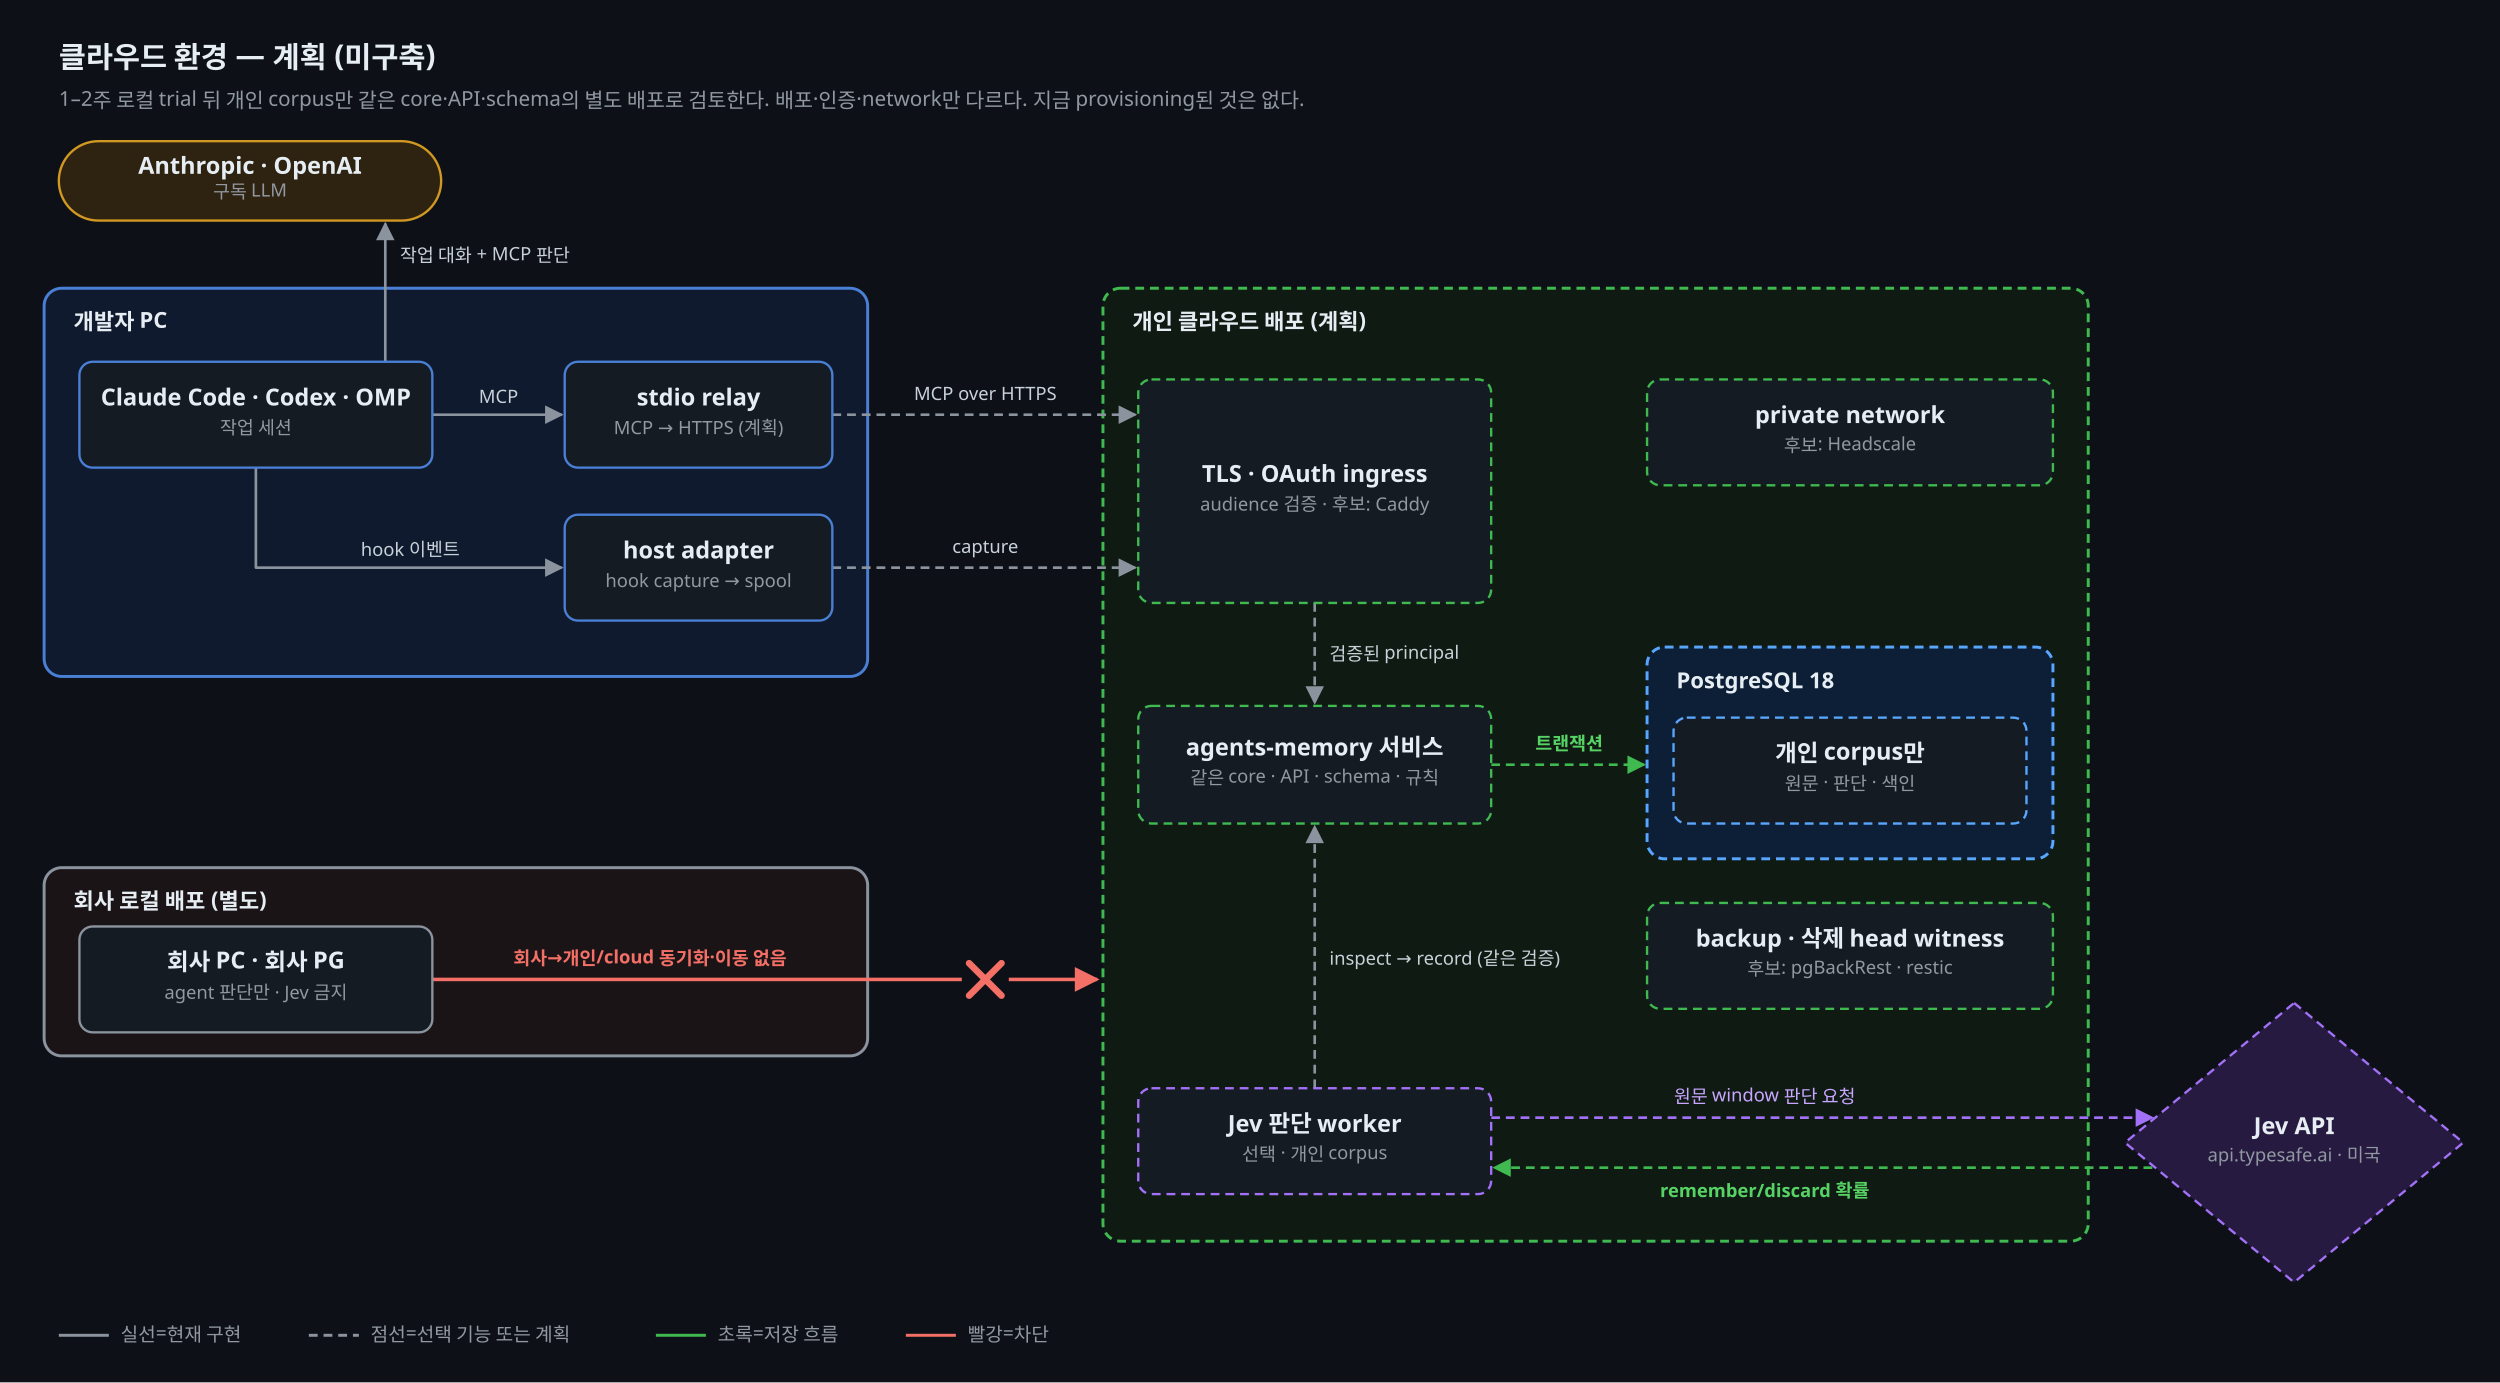
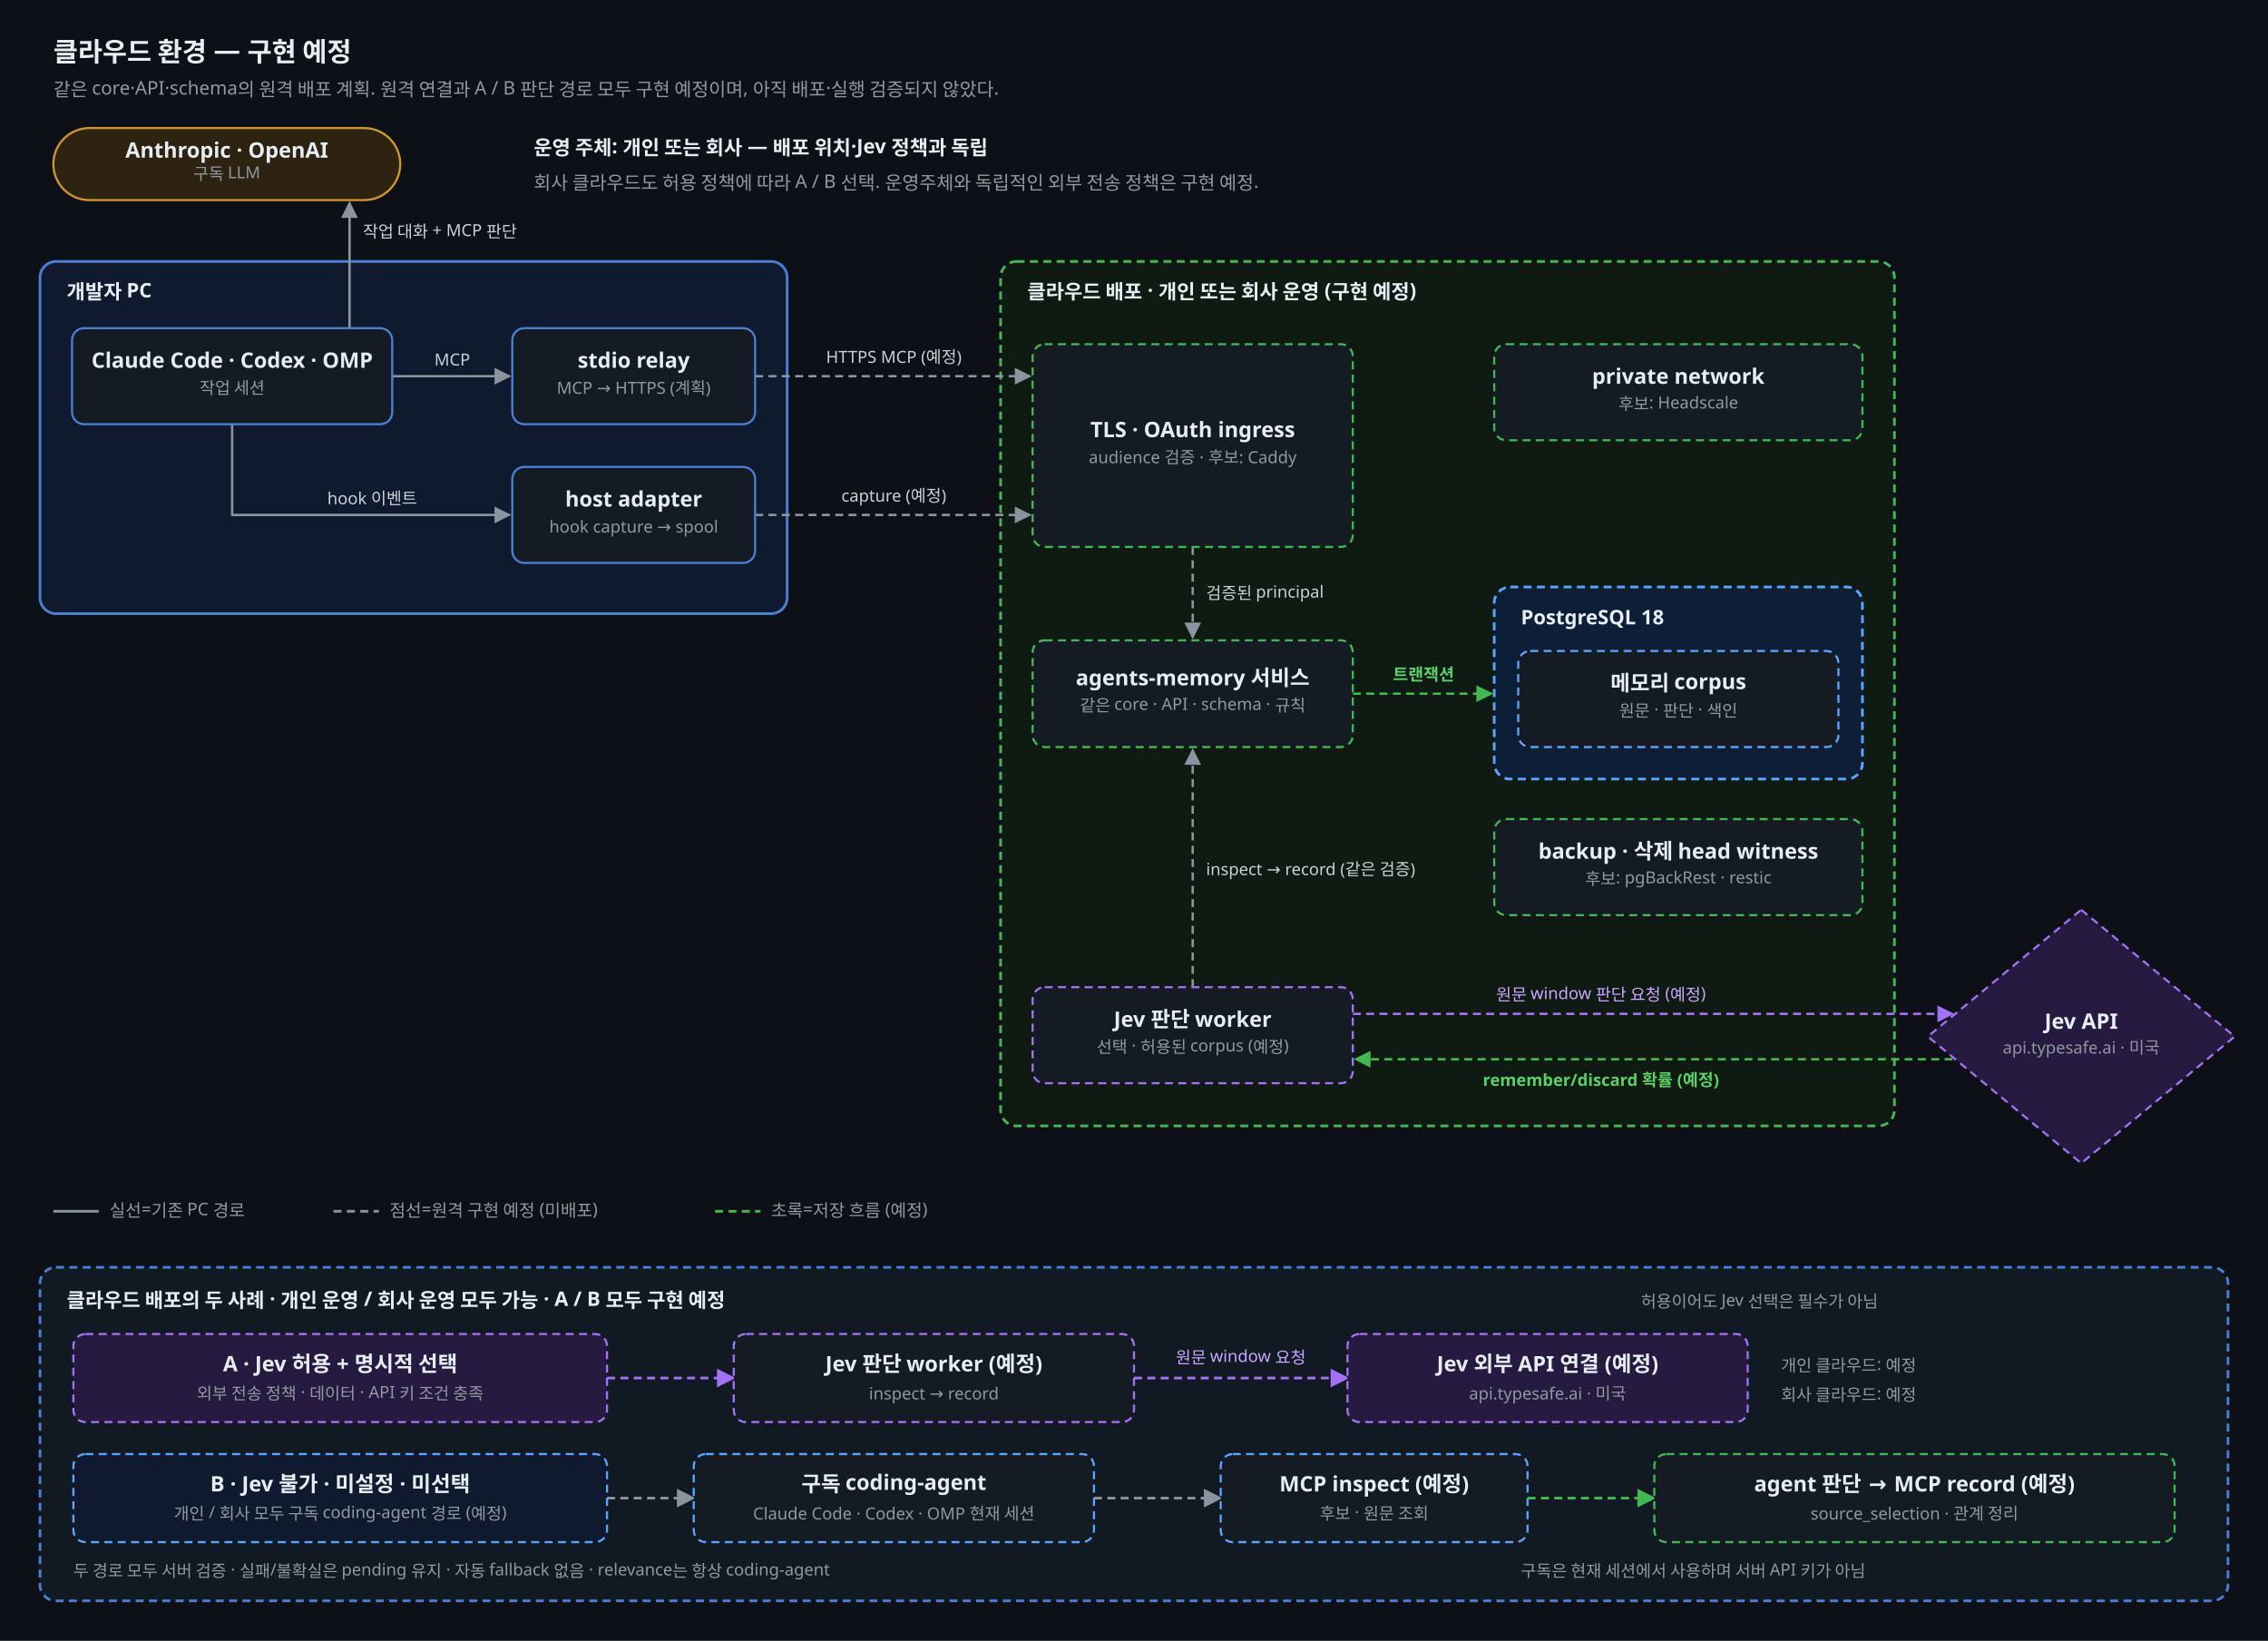
- <svg xmlns="http://www.w3.org/2000/svg" width="1700" height="940" viewBox="0 0 1700 940">
+ <svg xmlns="http://www.w3.org/2000/svg" width="1700" height="1230" viewBox="0 0 1700 1230">
  <style>text{font-family:"Pretendard","Apple SD Gothic Neo","Noto Sans KR",sans-serif}.t{font-size:20px;font-weight:700;fill:#e6edf3}.st{font-size:14px;fill:#9198a1}.ct{font-size:15px;font-weight:700;fill:#e6edf3}.nt{font-size:16px;font-weight:700}.ns{font-size:12.5px;fill:#9198a1}.lb{font-size:12.5px}.b{font-weight:700}.lg{font-size:13px;fill:#9198a1}</style>
  <defs>
    <marker id="m-gray" viewBox="0 0 10 10" refX="9" refY="5" markerWidth="7" markerHeight="7" orient="auto-start-reverse">
      <path d="M0,0 L10,5 L0,10 z" fill="#8b949e" />
    </marker>
    <marker id="ms-gray" viewBox="0 0 10 10" refX="9" refY="5" markerWidth="7" markerHeight="7" orient="auto-start-reverse">
      <path d="M0,0 L10,5 L0,10 z" fill="#8b949e" />
    </marker>
    <marker id="m-green" viewBox="0 0 10 10" refX="9" refY="5" markerWidth="7" markerHeight="7" orient="auto-start-reverse">
      <path d="M0,0 L10,5 L0,10 z" fill="#3fb950" />
    </marker>
    <marker id="ms-green" viewBox="0 0 10 10" refX="9" refY="5" markerWidth="7" markerHeight="7" orient="auto-start-reverse">
      <path d="M0,0 L10,5 L0,10 z" fill="#3fb950" />
    </marker>
    <marker id="m-red" viewBox="0 0 10 10" refX="9" refY="5" markerWidth="7" markerHeight="7" orient="auto-start-reverse">
      <path d="M0,0 L10,5 L0,10 z" fill="#f47067" />
    </marker>
    <marker id="ms-red" viewBox="0 0 10 10" refX="9" refY="5" markerWidth="7" markerHeight="7" orient="auto-start-reverse">
      <path d="M0,0 L10,5 L0,10 z" fill="#f47067" />
    </marker>
    <marker id="m-purple" viewBox="0 0 10 10" refX="9" refY="5" markerWidth="7" markerHeight="7" orient="auto-start-reverse">
      <path d="M0,0 L10,5 L0,10 z" fill="#a371f7" />
    </marker>
    <marker id="ms-purple" viewBox="0 0 10 10" refX="9" refY="5" markerWidth="7" markerHeight="7" orient="auto-start-reverse">
      <path d="M0,0 L10,5 L0,10 z" fill="#a371f7" />
    </marker>
  </defs>
-   <rect width="1700" height="940" fill="#0d1117" />
-   <text x="40" y="46" class="t">클라우드 환경 — 계획 (미구축)</text>
-   <text x="40" y="72" class="st">1–2주 로컬 trial 뒤 개인 corpus만 같은 core·API·schema의 별도 배포로 검토한다. 배포·인증·network만 다르다. 지금 provisioning된 것은 없다.</text>
+   <rect width="1700" height="1230" fill="#0d1117" />
+   <text x="40" y="46" class="t">클라우드 환경 — 구현 예정</text>
+   <text x="40" y="72" class="st">같은 core·API·schema의 원격 배포 계획. 원격 연결과 A / B 판단 경로 모두 구현 예정이며, 아직 배포·실행 검증되지 않았다.</text>
  <rect x="30" y="196" width="560" height="264" rx="12" fill="#0f1a2e" stroke="#4a7fd6" stroke-width="2" />
  <text x="50" y="224" class="ct">개발자 PC</text>
-   <rect x="30" y="590" width="560" height="128" rx="12" fill="#1a1416" stroke="#8b949e" stroke-width="2" />
-   <text x="50" y="618" class="ct">회사 로컬 배포 (별도)</text>
  <rect x="750" y="196" width="670" height="648" rx="12" fill="#0e1a12" stroke="#3fb950" stroke-width="2" stroke-dasharray="6 4" />
-   <text x="770" y="224" class="ct">개인 클라우드 배포 (계획)</text>
+   <text x="770" y="224" class="ct">클라우드 배포 · 개인 또는 회사 운영 (구현 예정)</text>
  <rect x="1120" y="440" width="276" height="144" rx="12" fill="#0c1f36" stroke="#58a6ff" stroke-width="2" stroke-dasharray="6 4" />
  <text x="1140" y="468" class="ct">PostgreSQL 18</text>
  <polyline points="262,246 262,152" fill="none" stroke="#8b949e" stroke-width="1.8" stroke-linejoin="round" marker-end="url(#m-gray)" />
  <polyline points="294,282 382,282" fill="none" stroke="#8b949e" stroke-width="1.8" stroke-linejoin="round" marker-end="url(#m-gray)" />
  <polyline points="174,318 174,386 382,386" fill="none" stroke="#8b949e" stroke-width="1.8" stroke-linejoin="round" marker-end="url(#m-gray)" />
-   <polyline points="294,666 746,666" fill="none" stroke="#f47067" stroke-width="2.4" stroke-linejoin="round" marker-end="url(#m-red)" />
  <polyline points="566,282 772,282" fill="none" stroke="#8b949e" stroke-width="1.8" stroke-dasharray="6 4" stroke-linejoin="round" marker-end="url(#m-gray)" />
  <polyline points="566,386 772,386" fill="none" stroke="#8b949e" stroke-width="1.8" stroke-dasharray="6 4" stroke-linejoin="round" marker-end="url(#m-gray)" />
  <polyline points="894,410 894,478" fill="none" stroke="#8b949e" stroke-width="1.8" stroke-dasharray="6 4" stroke-linejoin="round" marker-end="url(#m-gray)" />
  <polyline points="894,740 894,562" fill="none" stroke="#8b949e" stroke-width="1.8" stroke-dasharray="6 4" stroke-linejoin="round" marker-end="url(#m-gray)" />
  <polyline points="1014,520 1118,520" fill="none" stroke="#3fb950" stroke-width="1.8" stroke-dasharray="6 4" stroke-linejoin="round" marker-end="url(#m-green)" />
  <polyline points="1014,760 1463.579,760" fill="none" stroke="#a371f7" stroke-width="1.8" stroke-dasharray="6 4" stroke-linejoin="round" marker-end="url(#m-purple)" />
  <polyline points="1463.579,794 1016,794" fill="none" stroke="#3fb950" stroke-width="1.8" stroke-dasharray="6 4" stroke-linejoin="round" marker-end="url(#m-green)" />
  <rect x="40" y="96" width="260" height="54" rx="27.0" fill="#2e2210" stroke="#d29922" stroke-width="1.6" />
  <text x="170.0" y="118.2" class="nt" text-anchor="middle" fill="#e6edf3">Anthropic · OpenAI</text>
  <text x="170.0" y="134.7" class="ns" text-anchor="middle">구독 LLM</text>
+   <text x="400" y="116" class="ct">운영 주체: 개인 또는 회사 — 배포 위치·Jev 정책과 독립</text>
+   <text x="400" y="142" class="st">회사 클라우드도 허용 정책에 따라 A / B 선택. 운영주체와 독립적인 외부 전송 정책은 구현 예정.</text>
  <rect x="54" y="246" width="240" height="72" rx="9" fill="#151b23" stroke="#4a7fd6" stroke-width="1.6" />
  <text x="174.0" y="275.7" class="nt" text-anchor="middle" fill="#e6edf3">Claude Code · Codex · OMP</text>
  <text x="174.0" y="295.2" class="ns" text-anchor="middle">작업 세션</text>
  <rect x="384" y="246" width="182" height="72" rx="9" fill="#151b23" stroke="#4a7fd6" stroke-width="1.6" />
  <text x="475.0" y="275.7" class="nt" text-anchor="middle" fill="#e6edf3">stdio relay</text>
  <text x="475.0" y="295.2" class="ns" text-anchor="middle">MCP → HTTPS (계획)</text>
  <rect x="384" y="350" width="182" height="72" rx="9" fill="#151b23" stroke="#4a7fd6" stroke-width="1.6" />
  <text x="475.0" y="379.7" class="nt" text-anchor="middle" fill="#e6edf3">host adapter</text>
  <text x="475.0" y="399.2" class="ns" text-anchor="middle">hook capture → spool</text>
  <text x="272" y="178" class="lb" text-anchor="start" fill="#c9d1d9" stroke="#0d1117" stroke-width="5" paint-order="stroke" stroke-linejoin="round">작업 대화 + MCP 판단</text>
  <text x="339" y="274" class="lb" text-anchor="middle" fill="#c9d1d9" stroke="#0f1a2e" stroke-width="5" paint-order="stroke" stroke-linejoin="round">MCP</text>
  <text x="279" y="378" class="lb" text-anchor="middle" fill="#c9d1d9" stroke="#0f1a2e" stroke-width="5" paint-order="stroke" stroke-linejoin="round">hook 이벤트</text>
-   <rect x="54" y="630" width="240" height="72" rx="9" fill="#151b23" stroke="#8b949e" stroke-width="1.6" />
-   <text x="174.0" y="659.7" class="nt" text-anchor="middle" fill="#e6edf3">회사 PC · 회사 PG</text>
-   <text x="174.0" y="679.2" class="ns" text-anchor="middle">agent 판단만 · Jev 금지</text>
-   <text x="442" y="656" class="lb b" text-anchor="middle" fill="#f47067" stroke="#1a1416" stroke-width="5" paint-order="stroke" stroke-linejoin="round">회사→개인/cloud 동기화·이동 없음</text>
-   <circle cx="670" cy="666" r="16" fill="#0d1117" />
-   <path d="M659,655 L681,677 M681,655 L659,677" stroke="#f47067" stroke-width="4.5" stroke-linecap="round" />
  <rect x="774" y="258" width="240" height="152" rx="9" fill="#151b23" stroke="#3fb950" stroke-width="1.6" stroke-dasharray="6 4" />
  <text x="894.0" y="327.7" class="nt" text-anchor="middle" fill="#e6edf3">TLS · OAuth ingress</text>
  <text x="894.0" y="347.2" class="ns" text-anchor="middle">audience 검증 · 후보: Caddy</text>
-   <text x="670" y="272" class="lb" text-anchor="middle" fill="#c9d1d9" stroke="#0d1117" stroke-width="5" paint-order="stroke" stroke-linejoin="round">MCP over HTTPS</text>
-   <text x="670" y="376" class="lb" text-anchor="middle" fill="#c9d1d9" stroke="#0d1117" stroke-width="5" paint-order="stroke" stroke-linejoin="round">capture</text>
+   <text x="670" y="272" class="lb" text-anchor="middle" fill="#c9d1d9" stroke="#0d1117" stroke-width="5" paint-order="stroke" stroke-linejoin="round">HTTPS MCP (예정)</text>
+   <text x="670" y="376" class="lb" text-anchor="middle" fill="#c9d1d9" stroke="#0d1117" stroke-width="5" paint-order="stroke" stroke-linejoin="round">capture (예정)</text>
  <rect x="774" y="480" width="240" height="80" rx="9" fill="#151b23" stroke="#3fb950" stroke-width="1.6" stroke-dasharray="6 4" />
  <text x="894.0" y="513.7" class="nt" text-anchor="middle" fill="#e6edf3">agents-memory 서비스</text>
  <text x="894.0" y="533.2" class="ns" text-anchor="middle">같은 core · API · schema · 규칙</text>
  <text x="904" y="449" class="lb" text-anchor="start" fill="#c9d1d9" stroke="#0e1a12" stroke-width="5" paint-order="stroke" stroke-linejoin="round">검증된 principal</text>
  <rect x="774" y="740" width="240" height="72" rx="9" fill="#151b23" stroke="#a371f7" stroke-width="1.6" stroke-dasharray="6 4" />
  <text x="894.0" y="769.7" class="nt" text-anchor="middle" fill="#e6edf3">Jev 판단 worker</text>
-   <text x="894.0" y="789.2" class="ns" text-anchor="middle">선택 · 개인 corpus</text>
+   <text x="894.0" y="789.2" class="ns" text-anchor="middle">선택 · 허용된 corpus (예정)</text>
  <text x="904" y="656" class="lb" text-anchor="start" fill="#c9d1d9" stroke="#0e1a12" stroke-width="5" paint-order="stroke" stroke-linejoin="round">inspect → record (같은 검증)</text>
  <rect x="1120" y="258" width="276" height="72" rx="9" fill="#151b23" stroke="#3fb950" stroke-width="1.6" stroke-dasharray="6 4" />
  <text x="1258.0" y="287.7" class="nt" text-anchor="middle" fill="#e6edf3">private network</text>
  <text x="1258.0" y="307.2" class="ns" text-anchor="middle">후보: Headscale</text>
  <rect x="1138" y="488" width="240" height="72" rx="9" fill="#151b23" stroke="#58a6ff" stroke-width="1.6" stroke-dasharray="6 4" />
-   <text x="1258.0" y="517.7" class="nt" text-anchor="middle" fill="#e6edf3">개인 corpus만</text>
+   <text x="1258.0" y="517.7" class="nt" text-anchor="middle" fill="#e6edf3">메모리 corpus</text>
  <text x="1258.0" y="537.2" class="ns" text-anchor="middle">원문 · 판단 · 색인</text>
  <text x="1067" y="510" class="lb b" text-anchor="middle" fill="#56d364" stroke="#0e1a12" stroke-width="5" paint-order="stroke" stroke-linejoin="round">트랜잭션</text>
  <rect x="1120" y="614" width="276" height="72" rx="9" fill="#151b23" stroke="#3fb950" stroke-width="1.6" stroke-dasharray="6 4" />
  <text x="1258.0" y="643.7" class="nt" text-anchor="middle" fill="#e6edf3">backup · 삭제 head witness</text>
  <text x="1258.0" y="663.2" class="ns" text-anchor="middle">후보: pgBackRest · restic</text>
  <polygon points="1560,682.0 1675.0,777 1560,872.0 1445.0,777" fill="#261a40" stroke="#a371f7" stroke-width="1.6" stroke-dasharray="6 4" />
  <text x="1560" y="771.2" class="nt" text-anchor="middle" fill="#e6edf3">Jev API</text>
  <text x="1560" y="789.7" class="ns" text-anchor="middle">api.typesafe.ai · 미국</text>
-   <text x="1200" y="750" class="lb" text-anchor="middle" fill="#c9a6ff" stroke="#0e1a12" stroke-width="5" paint-order="stroke" stroke-linejoin="round">원문 window 판단 요청</text>
-   <text x="1200" y="814" class="lb b" text-anchor="middle" fill="#56d364" stroke="#0e1a12" stroke-width="5" paint-order="stroke" stroke-linejoin="round">remember/discard 확률</text>
+   <text x="1200" y="750" class="lb" text-anchor="middle" fill="#c9a6ff" stroke="#0e1a12" stroke-width="5" paint-order="stroke" stroke-linejoin="round">원문 window 판단 요청 (예정)</text>
+   <text x="1200" y="814" class="lb b" text-anchor="middle" fill="#56d364" stroke="#0e1a12" stroke-width="5" paint-order="stroke" stroke-linejoin="round">remember/discard 확률 (예정)</text>
  <line x1="40" y1="908" x2="74" y2="908" stroke="#8b949e" stroke-width="2" />
-   <text x="82" y="912" class="lg">실선=현재 구현</text>
-   <line x1="210" y1="908" x2="244" y2="908" stroke="#8b949e" stroke-width="2" stroke-dasharray="6 4" />
-   <text x="252" y="912" class="lg">점선=선택 기능 또는 계획</text>
-   <line x1="446" y1="908" x2="480" y2="908" stroke="#3fb950" stroke-width="2" />
-   <text x="488" y="912" class="lg">초록=저장 흐름</text>
-   <line x1="616" y1="908" x2="650" y2="908" stroke="#f47067" stroke-width="2" />
-   <text x="658" y="912" class="lg">빨강=차단</text>
+   <text x="82" y="912" class="lg">실선=기존 PC 경로</text>
+   <line x1="250" y1="908" x2="284" y2="908" stroke="#8b949e" stroke-width="2" stroke-dasharray="6 4" />
+   <text x="292" y="912" class="lg">점선=원격 구현 예정 (미배포)</text>
+   <line x1="536" y1="908" x2="570" y2="908" stroke="#3fb950" stroke-width="2" stroke-dasharray="6 4" />
+   <text x="578" y="912" class="lg">초록=저장 흐름 (예정)</text>
+   <rect x="30" y="950" width="1640" height="250" rx="12" fill="#111923" stroke="#4a7fd6" stroke-width="2" stroke-dasharray="6 4" />
+   <text x="50" y="980" class="ct">클라우드 배포의 두 사례 · 개인 운영 / 회사 운영 모두 가능 · A / B 모두 구현 예정</text>
+   <text x="1230" y="980" class="ns">허용이어도 Jev 선택은 필수가 아님</text>
+   <rect x="55" y="1000" width="400" height="66" rx="9" fill="#261a40" stroke="#a371f7" stroke-width="1.6" stroke-dasharray="6 4" />
+   <text x="255" y="1028" class="nt" text-anchor="middle" fill="#e6edf3">A · Jev 허용 + 명시적 선택</text>
+   <text x="255" y="1049" class="ns" text-anchor="middle">외부 전송 정책 · 데이터 · API 키 조건 충족</text>
+   <path d="M455 1033 H550" fill="none" stroke="#a371f7" stroke-width="2" stroke-dasharray="6 4" marker-end="url(#m-purple)" />
+   <rect x="550" y="1000" width="300" height="66" rx="9" fill="#151b23" stroke="#a371f7" stroke-width="1.6" stroke-dasharray="6 4" />
+   <text x="700" y="1028" class="nt" text-anchor="middle" fill="#e6edf3">Jev 판단 worker (예정)</text>
+   <text x="700" y="1049" class="ns" text-anchor="middle">inspect → record</text>
+   <path d="M850 1033 H1010" fill="none" stroke="#a371f7" stroke-width="2" stroke-dasharray="6 4" marker-end="url(#m-purple)" />
+   <text x="930" y="1022" class="lb" text-anchor="middle" fill="#c9a6ff">원문 window 요청</text>
+   <rect x="1010" y="1000" width="300" height="66" rx="9" fill="#261a40" stroke="#a371f7" stroke-width="1.6" stroke-dasharray="6 4" />
+   <text x="1160" y="1028" class="nt" text-anchor="middle" fill="#e6edf3">Jev 외부 API 연결 (예정)</text>
+   <text x="1160" y="1049" class="ns" text-anchor="middle">api.typesafe.ai · 미국</text>
+   <text x="1335" y="1028" class="ns">개인 클라우드: 예정</text>
+   <text x="1335" y="1050" class="ns">회사 클라우드: 예정</text>
+   <rect x="55" y="1090" width="400" height="66" rx="9" fill="#0f1a2e" stroke="#58a6ff" stroke-width="1.6" stroke-dasharray="6 4" />
+   <text x="255" y="1118" class="nt" text-anchor="middle" fill="#e6edf3">B · Jev 불가 · 미설정 · 미선택</text>
+   <text x="255" y="1139" class="ns" text-anchor="middle">개인 / 회사 모두 구독 coding-agent 경로 (예정)</text>
+   <path d="M455 1123 H520" fill="none" stroke="#8b949e" stroke-width="2" stroke-dasharray="6 4" marker-end="url(#m-gray)" />
+   <rect x="520" y="1090" width="300" height="66" rx="9" fill="#151b23" stroke="#58a6ff" stroke-width="1.6" stroke-dasharray="6 4" />
+   <text x="670" y="1118" class="nt" text-anchor="middle" fill="#e6edf3">구독 coding-agent</text>
+   <text x="670" y="1139" class="ns" text-anchor="middle">Claude Code · Codex · OMP 현재 세션</text>
+   <path d="M820 1123 H915" fill="none" stroke="#8b949e" stroke-width="2" stroke-dasharray="6 4" marker-end="url(#m-gray)" />
+   <rect x="915" y="1090" width="230" height="66" rx="9" fill="#151b23" stroke="#58a6ff" stroke-width="1.6" stroke-dasharray="6 4" />
+   <text x="1030" y="1118" class="nt" text-anchor="middle" fill="#e6edf3">MCP inspect (예정)</text>
+   <text x="1030" y="1139" class="ns" text-anchor="middle">후보 · 원문 조회</text>
+   <path d="M1145 1123 H1240" fill="none" stroke="#3fb950" stroke-width="2" stroke-dasharray="6 4" marker-end="url(#m-green)" />
+   <rect x="1240" y="1090" width="390" height="66" rx="9" fill="#151b23" stroke="#3fb950" stroke-width="1.6" stroke-dasharray="6 4" />
+   <text x="1435" y="1118" class="nt" text-anchor="middle" fill="#e6edf3">agent 판단 → MCP record (예정)</text>
+   <text x="1435" y="1139" class="ns" text-anchor="middle">source_selection · 관계 정리</text>
+   <text x="55" y="1182" class="ns">두 경로 모두 서버 검증 · 실패/불확실은 pending 유지 · 자동 fallback 없음 · relevance는 항상 coding-agent</text>
+   <text x="1140" y="1182" class="ns">구독은 현재 세션에서 사용하며 서버 API 키가 아님</text>
</svg>
